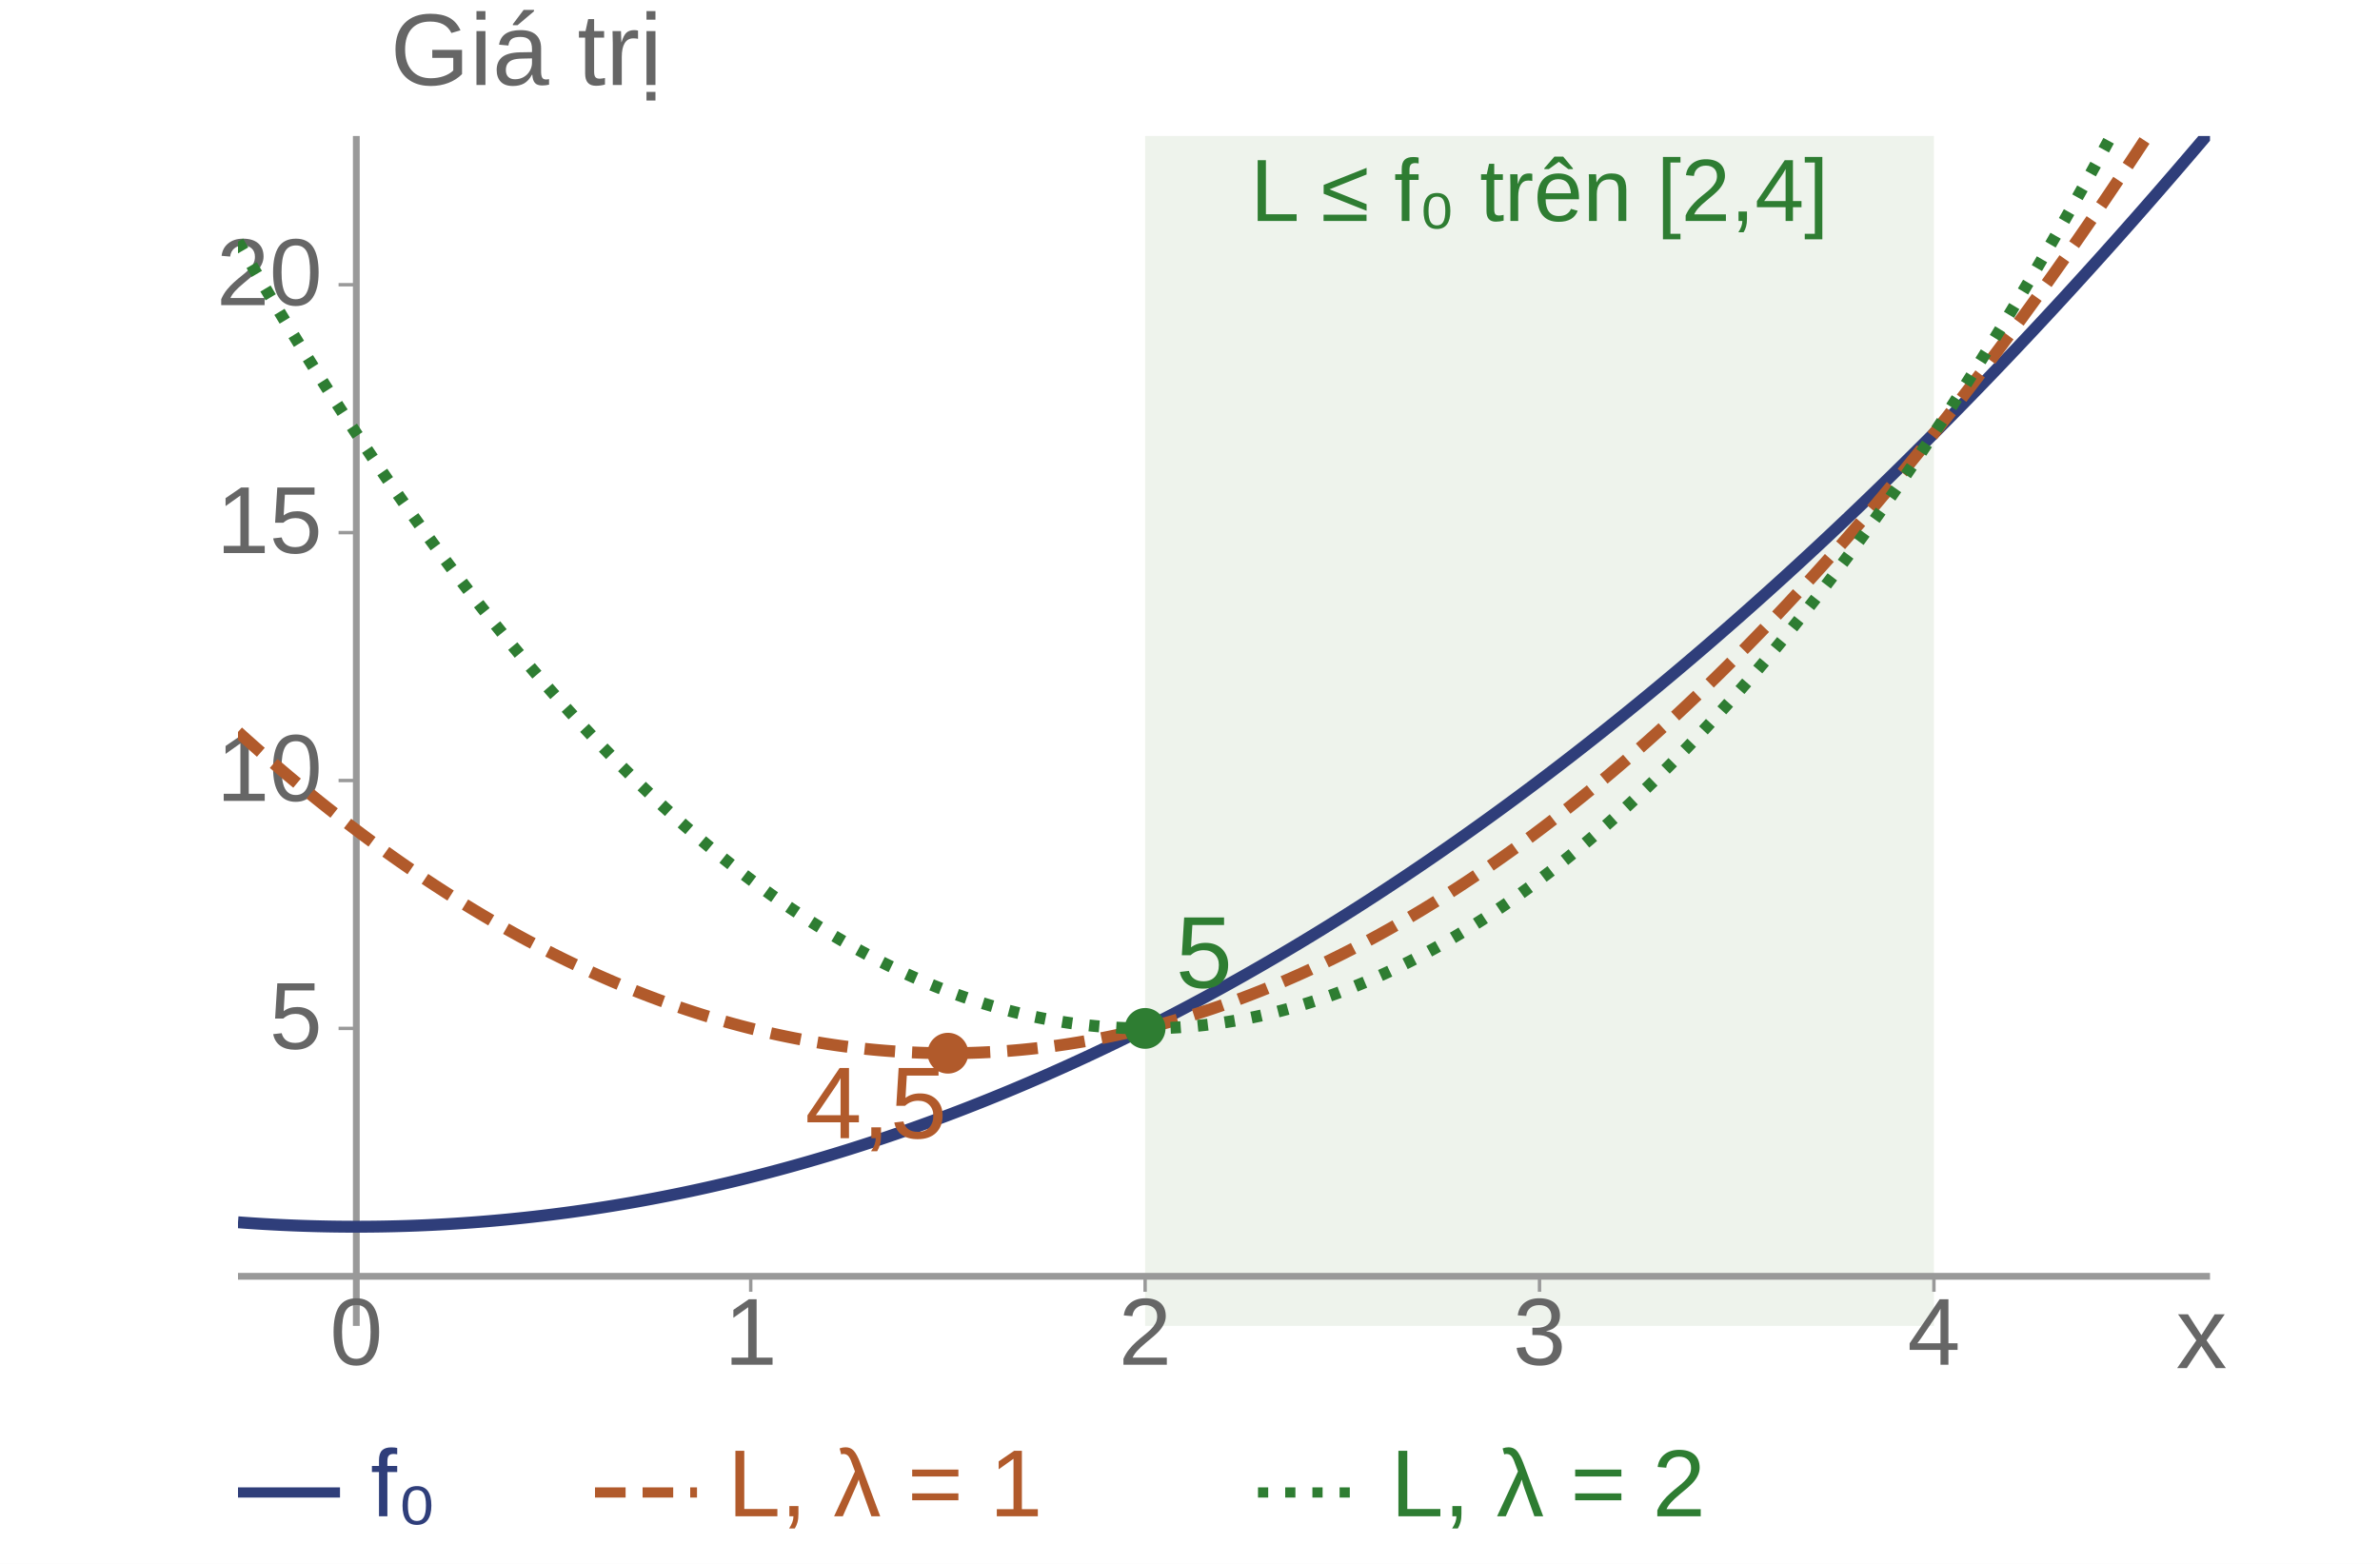
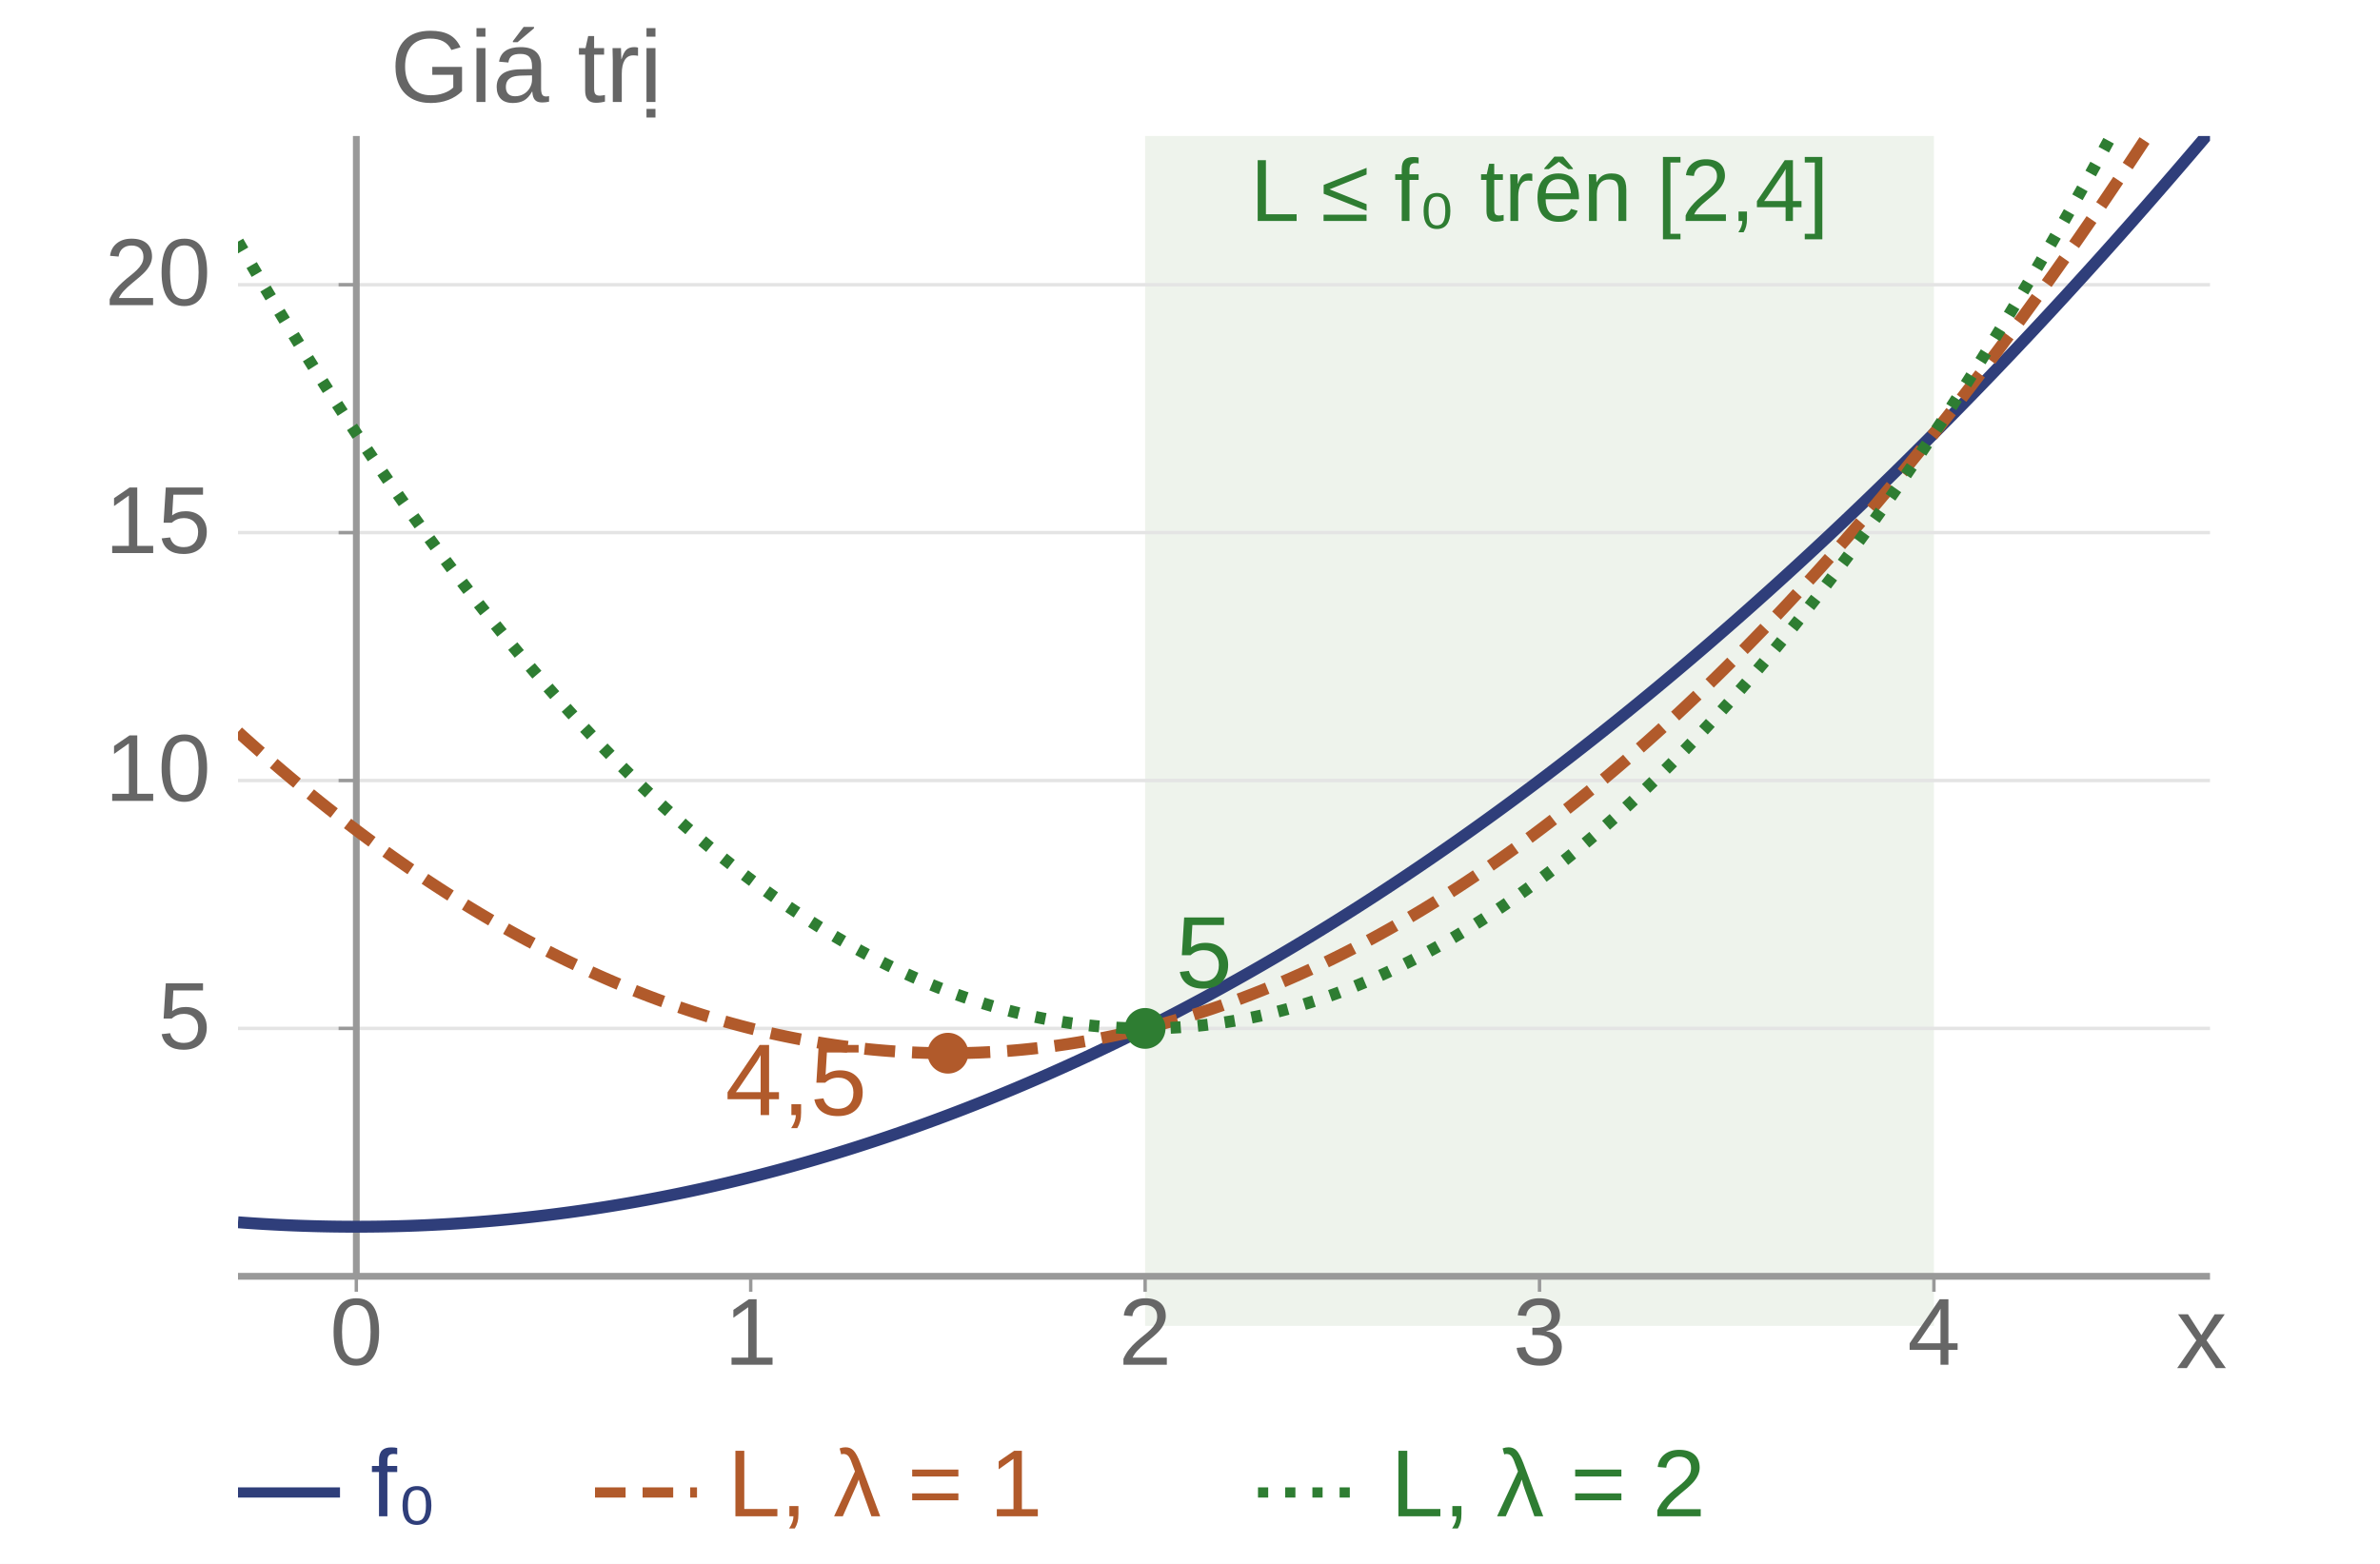
<svg xmlns="http://www.w3.org/2000/svg" viewBox="0 0 700 460" role="img" aria-labelledby="title">
  <defs>
    <clipPath id="plot">
      <rect x="70" y="40" width="580" height="350" />
    </clipPath>
  </defs>
  <rect width="700" height="460" fill="white" />
  <rect x="336.800" y="40" width="232.000" height="350" fill="#EEF3EC" />
+   <path d="M70,302.500 L650,302.500" fill="none" stroke="#E4E4E4" stroke-width="1" />
+   <path d="M70,229.583 L650,229.583" fill="none" stroke="#E4E4E4" stroke-width="1" />
+   <path d="M70,156.667 L650,156.667" fill="none" stroke="#E4E4E4" stroke-width="1" />
+   <path d="M70,83.750 L650,83.750" fill="none" stroke="#E4E4E4" stroke-width="1" />
  <path d="M70.000,375.417 L650.000,375.417" fill="none" stroke="#999" stroke-width="2" stroke-dasharray="" clip-path="url(#plot)" />
-   <path d="M104.800,390.000 L104.800,40.000" fill="none" stroke="#999" stroke-width="2" stroke-dasharray="" clip-path="url(#plot)" />
+   <path d="M104.800,375.417 L104.800,40.000" fill="none" stroke="#999" stroke-width="2" stroke-dasharray="" clip-path="url(#plot)" />
  <text x="655.00" y="402.42" fill="#666" text-anchor="end" font-family="Arial,sans-serif" font-size="30">x</text>
-   <text x="114.80" y="25.00" fill="#666" text-anchor="start" font-family="Arial,sans-serif" font-size="30">Giá trị</text>
+   <text x="114.80" y="30.00" fill="#666" text-anchor="start" font-family="Arial,sans-serif" font-size="30">Giá trị</text>
  <text x="452.80" y="65.00" fill="#2E7D32" text-anchor="middle" font-family="Arial,sans-serif" font-size="26">L ≤ f₀ trên [2,4]</text>
  <path d="M104.800,375.417 L104.800,379.967" fill="none" stroke="#999" stroke-width="1" stroke-dasharray="" clip-path="url(#plot)" />
  <text x="104.80" y="401.42" fill="#666" text-anchor="middle" font-family="Arial,sans-serif" font-size="28">0</text>
  <path d="M220.800,375.417 L220.800,379.967" fill="none" stroke="#999" stroke-width="1" stroke-dasharray="" clip-path="url(#plot)" />
  <text x="220.80" y="401.42" fill="#666" text-anchor="middle" font-family="Arial,sans-serif" font-size="28">1</text>
  <path d="M336.800,375.417 L336.800,379.967" fill="none" stroke="#999" stroke-width="1" stroke-dasharray="" clip-path="url(#plot)" />
  <text x="336.80" y="401.42" fill="#666" text-anchor="middle" font-family="Arial,sans-serif" font-size="28">2</text>
  <path d="M452.800,375.417 L452.800,379.967" fill="none" stroke="#999" stroke-width="1" stroke-dasharray="" clip-path="url(#plot)" />
  <text x="452.80" y="401.42" fill="#666" text-anchor="middle" font-family="Arial,sans-serif" font-size="28">3</text>
  <path d="M568.800,375.417 L568.800,379.967" fill="none" stroke="#999" stroke-width="1" stroke-dasharray="" clip-path="url(#plot)" />
  <text x="568.80" y="401.42" fill="#666" text-anchor="middle" font-family="Arial,sans-serif" font-size="28">4</text>
  <path d="M104.800,302.500 L99.580,302.500" fill="none" stroke="#999" stroke-width="1" stroke-dasharray="" clip-path="url(#plot)" />
-   <text x="94.80" y="308.50" fill="#666" text-anchor="end" font-family="Arial,sans-serif" font-size="28">5</text>
+   <text x="62.00" y="308.50" fill="#666" text-anchor="end" font-family="Arial,sans-serif" font-size="28">5</text>
  <path d="M104.800,229.583 L99.580,229.583" fill="none" stroke="#999" stroke-width="1" stroke-dasharray="" clip-path="url(#plot)" />
-   <text x="94.80" y="235.58" fill="#666" text-anchor="end" font-family="Arial,sans-serif" font-size="28">10</text>
+   <text x="62.00" y="235.58" fill="#666" text-anchor="end" font-family="Arial,sans-serif" font-size="28">10</text>
  <path d="M104.800,156.667 L99.580,156.667" fill="none" stroke="#999" stroke-width="1" stroke-dasharray="" clip-path="url(#plot)" />
-   <text x="94.80" y="162.67" fill="#666" text-anchor="end" font-family="Arial,sans-serif" font-size="28">15</text>
+   <text x="62.00" y="162.67" fill="#666" text-anchor="end" font-family="Arial,sans-serif" font-size="28">15</text>
  <path d="M104.800,83.750 L99.580,83.750" fill="none" stroke="#999" stroke-width="1" stroke-dasharray="" clip-path="url(#plot)" />
-   <text x="94.80" y="89.75" fill="#666" text-anchor="end" font-family="Arial,sans-serif" font-size="28">20</text>
+   <text x="62.00" y="89.75" fill="#666" text-anchor="end" font-family="Arial,sans-serif" font-size="28">20</text>
  <path d="M70.000,359.521 L71.160,359.607 L72.320,359.690 L73.480,359.770 L74.640,359.848 L75.800,359.922 L76.960,359.993 L78.120,360.062 L79.280,360.127 L80.440,360.190 L81.600,360.250 L82.760,360.307 L83.920,360.361 L85.080,360.412 L86.240,360.460 L87.400,360.505 L88.560,360.548 L89.720,360.587 L90.880,360.623 L92.040,360.657 L93.200,360.688 L94.360,360.715 L95.520,360.740 L96.680,360.762 L97.840,360.781 L99.000,360.797 L100.160,360.810 L101.320,360.820 L102.480,360.827 L103.640,360.832 L104.800,360.833 L105.960,360.832 L107.120,360.827 L108.280,360.820 L109.440,360.810 L110.600,360.797 L111.760,360.781 L112.920,360.762 L114.080,360.740 L115.240,360.715 L116.400,360.688 L117.560,360.657 L118.720,360.623 L119.880,360.587 L121.040,360.548 L122.200,360.505 L123.360,360.460 L124.520,360.412 L125.680,360.361 L126.840,360.307 L128.000,360.250 L129.160,360.190 L130.320,360.127 L131.480,360.062 L132.640,359.993 L133.800,359.922 L134.960,359.848 L136.120,359.770 L137.280,359.690 L138.440,359.607 L139.600,359.521 L140.760,359.432 L141.920,359.340 L143.080,359.245 L144.240,359.147 L145.400,359.047 L146.560,358.943 L147.720,358.837 L148.880,358.728 L150.040,358.615 L151.200,358.500 L152.360,358.382 L153.520,358.261 L154.680,358.137 L155.840,358.010 L157.000,357.880 L158.160,357.748 L159.320,357.612 L160.480,357.473 L161.640,357.332 L162.800,357.188 L163.960,357.040 L165.120,356.890 L166.280,356.737 L167.440,356.581 L168.600,356.422 L169.760,356.260 L170.920,356.095 L172.080,355.928 L173.240,355.757 L174.400,355.583 L175.560,355.407 L176.720,355.228 L177.880,355.045 L179.040,354.860 L180.200,354.672 L181.360,354.481 L182.520,354.287 L183.680,354.090 L184.840,353.890 L186.000,353.688 L187.160,353.482 L188.320,353.273 L189.480,353.062 L190.640,352.847 L191.800,352.630 L192.960,352.410 L194.120,352.187 L195.280,351.961 L196.440,351.732 L197.600,351.500 L198.760,351.265 L199.920,351.027 L201.080,350.787 L202.240,350.543 L203.400,350.297 L204.560,350.048 L205.720,349.795 L206.880,349.540 L208.040,349.282 L209.200,349.021 L210.360,348.757 L211.520,348.490 L212.680,348.220 L213.840,347.947 L215.000,347.672 L216.160,347.393 L217.320,347.112 L218.480,346.827 L219.640,346.540 L220.800,346.250 L221.960,345.957 L223.120,345.661 L224.280,345.362 L225.440,345.060 L226.600,344.755 L227.760,344.447 L228.920,344.137 L230.080,343.823 L231.240,343.507 L232.400,343.188 L233.560,342.865 L234.720,342.540 L235.880,342.212 L237.040,341.881 L238.200,341.547 L239.360,341.210 L240.520,340.870 L241.680,340.527 L242.840,340.182 L244.000,339.833 L245.160,339.482 L246.320,339.127 L247.480,338.770 L248.640,338.410 L249.800,338.047 L250.960,337.681 L252.120,337.312 L253.280,336.940 L254.440,336.565 L255.600,336.188 L256.760,335.807 L257.920,335.423 L259.080,335.037 L260.240,334.648 L261.400,334.255 L262.560,333.860 L263.720,333.462 L264.880,333.061 L266.040,332.657 L267.200,332.250 L268.360,331.840 L269.520,331.428 L270.680,331.012 L271.840,330.593 L273.000,330.172 L274.160,329.748 L275.320,329.320 L276.480,328.890 L277.640,328.457 L278.800,328.021 L279.960,327.582 L281.120,327.140 L282.280,326.695 L283.440,326.248 L284.600,325.797 L285.760,325.343 L286.920,324.887 L288.080,324.428 L289.240,323.965 L290.400,323.500 L291.560,323.032 L292.720,322.561 L293.880,322.087 L295.040,321.610 L296.200,321.130 L297.360,320.648 L298.520,320.162 L299.680,319.673 L300.840,319.182 L302.000,318.688 L303.160,318.190 L304.320,317.690 L305.480,317.187 L306.640,316.681 L307.800,316.172 L308.960,315.660 L310.120,315.145 L311.280,314.627 L312.440,314.107 L313.600,313.583 L314.760,313.057 L315.920,312.527 L317.080,311.995 L318.240,311.460 L319.400,310.922 L320.560,310.381 L321.720,309.837 L322.880,309.290 L324.040,308.740 L325.200,308.188 L326.360,307.632 L327.520,307.073 L328.680,306.512 L329.840,305.947 L331.000,305.380 L332.160,304.810 L333.320,304.237 L334.480,303.661 L335.640,303.082 L336.800,302.500 L337.960,301.915 L339.120,301.327 L340.280,300.737 L341.440,300.143 L342.600,299.547 L343.760,298.947 L344.920,298.345 L346.080,297.740 L347.240,297.132 L348.400,296.521 L349.560,295.907 L350.720,295.290 L351.880,294.670 L353.040,294.048 L354.200,293.422 L355.360,292.793 L356.520,292.162 L357.680,291.527 L358.840,290.890 L360.000,290.250 L361.160,289.607 L362.320,288.961 L363.480,288.312 L364.640,287.660 L365.800,287.005 L366.960,286.347 L368.120,285.687 L369.280,285.023 L370.440,284.357 L371.600,283.688 L372.760,283.015 L373.920,282.340 L375.080,281.662 L376.240,280.981 L377.400,280.297 L378.560,279.610 L379.720,278.920 L380.880,278.227 L382.040,277.532 L383.200,276.833 L384.360,276.132 L385.520,275.427 L386.680,274.720 L387.840,274.010 L389.000,273.297 L390.160,272.581 L391.320,271.862 L392.480,271.140 L393.640,270.415 L394.800,269.688 L395.960,268.957 L397.120,268.223 L398.280,267.487 L399.440,266.748 L400.600,266.005 L401.760,265.260 L402.920,264.512 L404.080,263.761 L405.240,263.007 L406.400,262.250 L407.560,261.490 L408.720,260.727 L409.880,259.962 L411.040,259.193 L412.200,258.422 L413.360,257.647 L414.520,256.870 L415.680,256.090 L416.840,255.307 L418.000,254.521 L419.160,253.732 L420.320,252.940 L421.480,252.145 L422.640,251.347 L423.800,250.547 L424.960,249.743 L426.120,248.937 L427.280,248.127 L428.440,247.315 L429.600,246.500 L430.760,245.682 L431.920,244.861 L433.080,244.037 L434.240,243.210 L435.400,242.380 L436.560,241.547 L437.720,240.712 L438.880,239.873 L440.040,239.032 L441.200,238.187 L442.360,237.340 L443.520,236.490 L444.680,235.637 L445.840,234.781 L447.000,233.922 L448.160,233.060 L449.320,232.195 L450.480,231.328 L451.640,230.457 L452.800,229.583 L453.960,228.707 L455.120,227.828 L456.280,226.945 L457.440,226.060 L458.600,225.172 L459.760,224.281 L460.920,223.387 L462.080,222.490 L463.240,221.590 L464.400,220.687 L465.560,219.782 L466.720,218.873 L467.880,217.962 L469.040,217.047 L470.200,216.130 L471.360,215.210 L472.520,214.287 L473.680,213.361 L474.840,212.432 L476.000,211.500 L477.160,210.565 L478.320,209.627 L479.480,208.687 L480.640,207.743 L481.800,206.797 L482.960,205.847 L484.120,204.895 L485.280,203.940 L486.440,202.982 L487.600,202.021 L488.760,201.057 L489.920,200.090 L491.080,199.120 L492.240,198.147 L493.400,197.172 L494.560,196.193 L495.720,195.212 L496.880,194.227 L498.040,193.240 L499.200,192.250 L500.360,191.257 L501.520,190.261 L502.680,189.262 L503.840,188.260 L505.000,187.255 L506.160,186.247 L507.320,185.237 L508.480,184.223 L509.640,183.207 L510.800,182.188 L511.960,181.165 L513.120,180.140 L514.280,179.112 L515.440,178.081 L516.600,177.047 L517.760,176.010 L518.920,174.970 L520.080,173.928 L521.240,172.882 L522.400,171.833 L523.560,170.782 L524.720,169.728 L525.880,168.670 L527.040,167.610 L528.200,166.547 L529.360,165.481 L530.520,164.412 L531.680,163.340 L532.840,162.265 L534.000,161.187 L535.160,160.107 L536.320,159.023 L537.480,157.937 L538.640,156.847 L539.800,155.755 L540.960,154.660 L542.120,153.562 L543.280,152.461 L544.440,151.357 L545.600,150.250 L546.760,149.140 L547.920,148.028 L549.080,146.912 L550.240,145.793 L551.400,144.672 L552.560,143.547 L553.720,142.420 L554.880,141.290 L556.040,140.157 L557.200,139.021 L558.360,137.882 L559.520,136.740 L560.680,135.595 L561.840,134.447 L563.000,133.297 L564.160,132.143 L565.320,130.987 L566.480,129.827 L567.640,128.665 L568.800,127.500 L569.960,126.332 L571.120,125.161 L572.280,123.987 L573.440,122.810 L574.600,121.630 L575.760,120.447 L576.920,119.262 L578.080,118.073 L579.240,116.882 L580.400,115.687 L581.560,114.490 L582.720,113.290 L583.880,112.087 L585.040,110.881 L586.200,109.672 L587.360,108.460 L588.520,107.245 L589.680,106.027 L590.840,104.807 L592.000,103.583 L593.160,102.357 L594.320,101.128 L595.480,99.895 L596.640,98.660 L597.800,97.422 L598.960,96.181 L600.120,94.937 L601.280,93.690 L602.440,92.440 L603.600,91.188 L604.760,89.932 L605.920,88.673 L607.080,87.412 L608.240,86.148 L609.400,84.880 L610.560,83.610 L611.720,82.337 L612.880,81.061 L614.040,79.782 L615.200,78.500 L616.360,77.215 L617.520,75.928 L618.680,74.637 L619.840,73.343 L621.000,72.047 L622.160,70.748 L623.320,69.445 L624.480,68.140 L625.640,66.832 L626.800,65.521 L627.960,64.207 L629.120,62.890 L630.280,61.570 L631.440,60.248 L632.600,58.922 L633.760,57.593 L634.920,56.262 L636.080,54.928 L637.240,53.590 L638.400,52.250 L639.560,50.907 L640.720,49.561 L641.880,48.212 L643.040,46.860 L644.200,45.505 L645.360,44.147 L646.520,42.787 L647.680,41.423 L648.840,40.057 L650.000,38.687" fill="none" stroke="#2F3E7A" stroke-width="3.5" stroke-dasharray="" clip-path="url(#plot)" />
  <path d="M70.000,215.292 L71.160,216.339 L72.320,217.380 L73.480,218.415 L74.640,219.445 L75.800,220.469 L76.960,221.487 L78.120,222.499 L79.280,223.505 L80.440,224.505 L81.600,225.500 L82.760,226.489 L83.920,227.472 L85.080,228.449 L86.240,229.420 L87.400,230.385 L88.560,231.345 L89.720,232.299 L90.880,233.247 L92.040,234.189 L93.200,235.125 L94.360,236.055 L95.520,236.980 L96.680,237.899 L97.840,238.812 L99.000,239.719 L100.160,240.620 L101.320,241.515 L102.480,242.405 L103.640,243.289 L104.800,244.167 L105.960,245.039 L107.120,245.905 L108.280,246.765 L109.440,247.620 L110.600,248.469 L111.760,249.312 L112.920,250.149 L114.080,250.980 L115.240,251.805 L116.400,252.625 L117.560,253.439 L118.720,254.247 L119.880,255.049 L121.040,255.845 L122.200,256.635 L123.360,257.420 L124.520,258.199 L125.680,258.972 L126.840,259.739 L128.000,260.500 L129.160,261.255 L130.320,262.005 L131.480,262.749 L132.640,263.487 L133.800,264.219 L134.960,264.945 L136.120,265.665 L137.280,266.380 L138.440,267.089 L139.600,267.792 L140.760,268.489 L141.920,269.180 L143.080,269.865 L144.240,270.545 L145.400,271.219 L146.560,271.887 L147.720,272.549 L148.880,273.205 L150.040,273.855 L151.200,274.500 L152.360,275.139 L153.520,275.772 L154.680,276.399 L155.840,277.020 L157.000,277.635 L158.160,278.245 L159.320,278.849 L160.480,279.447 L161.640,280.039 L162.800,280.625 L163.960,281.205 L165.120,281.780 L166.280,282.349 L167.440,282.912 L168.600,283.469 L169.760,284.020 L170.920,284.565 L172.080,285.105 L173.240,285.639 L174.400,286.167 L175.560,286.689 L176.720,287.205 L177.880,287.715 L179.040,288.220 L180.200,288.719 L181.360,289.212 L182.520,289.699 L183.680,290.180 L184.840,290.655 L186.000,291.125 L187.160,291.589 L188.320,292.047 L189.480,292.499 L190.640,292.945 L191.800,293.385 L192.960,293.820 L194.120,294.249 L195.280,294.672 L196.440,295.089 L197.600,295.500 L198.760,295.905 L199.920,296.305 L201.080,296.699 L202.240,297.087 L203.400,297.469 L204.560,297.845 L205.720,298.215 L206.880,298.580 L208.040,298.939 L209.200,299.292 L210.360,299.639 L211.520,299.980 L212.680,300.315 L213.840,300.645 L215.000,300.969 L216.160,301.287 L217.320,301.599 L218.480,301.905 L219.640,302.205 L220.800,302.500 L221.960,302.789 L223.120,303.072 L224.280,303.349 L225.440,303.620 L226.600,303.885 L227.760,304.145 L228.920,304.399 L230.080,304.647 L231.240,304.889 L232.400,305.125 L233.560,305.355 L234.720,305.580 L235.880,305.799 L237.040,306.012 L238.200,306.219 L239.360,306.420 L240.520,306.615 L241.680,306.805 L242.840,306.989 L244.000,307.167 L245.160,307.339 L246.320,307.505 L247.480,307.665 L248.640,307.820 L249.800,307.969 L250.960,308.112 L252.120,308.249 L253.280,308.380 L254.440,308.505 L255.600,308.625 L256.760,308.739 L257.920,308.847 L259.080,308.949 L260.240,309.045 L261.400,309.135 L262.560,309.220 L263.720,309.299 L264.880,309.372 L266.040,309.439 L267.200,309.500 L268.360,309.555 L269.520,309.605 L270.680,309.649 L271.840,309.687 L273.000,309.719 L274.160,309.745 L275.320,309.765 L276.480,309.780 L277.640,309.789 L278.800,309.792 L279.960,309.789 L281.120,309.780 L282.280,309.765 L283.440,309.745 L284.600,309.719 L285.760,309.687 L286.920,309.649 L288.080,309.605 L289.240,309.555 L290.400,309.500 L291.560,309.439 L292.720,309.372 L293.880,309.299 L295.040,309.220 L296.200,309.135 L297.360,309.045 L298.520,308.949 L299.680,308.847 L300.840,308.739 L302.000,308.625 L303.160,308.505 L304.320,308.380 L305.480,308.249 L306.640,308.112 L307.800,307.969 L308.960,307.820 L310.120,307.665 L311.280,307.505 L312.440,307.339 L313.600,307.167 L314.760,306.989 L315.920,306.805 L317.080,306.615 L318.240,306.420 L319.400,306.219 L320.560,306.012 L321.720,305.799 L322.880,305.580 L324.040,305.355 L325.200,305.125 L326.360,304.889 L327.520,304.647 L328.680,304.399 L329.840,304.145 L331.000,303.885 L332.160,303.620 L333.320,303.349 L334.480,303.072 L335.640,302.789 L336.800,302.500 L337.960,302.205 L339.120,301.905 L340.280,301.599 L341.440,301.287 L342.600,300.969 L343.760,300.645 L344.920,300.315 L346.080,299.980 L347.240,299.639 L348.400,299.292 L349.560,298.939 L350.720,298.580 L351.880,298.215 L353.040,297.845 L354.200,297.469 L355.360,297.087 L356.520,296.699 L357.680,296.305 L358.840,295.905 L360.000,295.500 L361.160,295.089 L362.320,294.672 L363.480,294.249 L364.640,293.820 L365.800,293.385 L366.960,292.945 L368.120,292.499 L369.280,292.047 L370.440,291.589 L371.600,291.125 L372.760,290.655 L373.920,290.180 L375.080,289.699 L376.240,289.212 L377.400,288.719 L378.560,288.220 L379.720,287.715 L380.880,287.205 L382.040,286.689 L383.200,286.167 L384.360,285.639 L385.520,285.105 L386.680,284.565 L387.840,284.020 L389.000,283.469 L390.160,282.912 L391.320,282.349 L392.480,281.780 L393.640,281.205 L394.800,280.625 L395.960,280.039 L397.120,279.447 L398.280,278.849 L399.440,278.245 L400.600,277.635 L401.760,277.020 L402.920,276.399 L404.080,275.772 L405.240,275.139 L406.400,274.500 L407.560,273.855 L408.720,273.205 L409.880,272.549 L411.040,271.887 L412.200,271.219 L413.360,270.545 L414.520,269.865 L415.680,269.180 L416.840,268.489 L418.000,267.792 L419.160,267.089 L420.320,266.380 L421.480,265.665 L422.640,264.945 L423.800,264.219 L424.960,263.487 L426.120,262.749 L427.280,262.005 L428.440,261.255 L429.600,260.500 L430.760,259.739 L431.920,258.972 L433.080,258.199 L434.240,257.420 L435.400,256.635 L436.560,255.845 L437.720,255.049 L438.880,254.247 L440.040,253.439 L441.200,252.625 L442.360,251.805 L443.520,250.980 L444.680,250.149 L445.840,249.312 L447.000,248.469 L448.160,247.620 L449.320,246.765 L450.480,245.905 L451.640,245.039 L452.800,244.167 L453.960,243.289 L455.120,242.405 L456.280,241.515 L457.440,240.620 L458.600,239.719 L459.760,238.812 L460.920,237.899 L462.080,236.980 L463.240,236.055 L464.400,235.125 L465.560,234.189 L466.720,233.247 L467.880,232.299 L469.040,231.345 L470.200,230.385 L471.360,229.420 L472.520,228.449 L473.680,227.472 L474.840,226.489 L476.000,225.500 L477.160,224.505 L478.320,223.505 L479.480,222.499 L480.640,221.487 L481.800,220.469 L482.960,219.445 L484.120,218.415 L485.280,217.380 L486.440,216.339 L487.600,215.292 L488.760,214.239 L489.920,213.180 L491.080,212.115 L492.240,211.045 L493.400,209.969 L494.560,208.887 L495.720,207.799 L496.880,206.705 L498.040,205.605 L499.200,204.500 L500.360,203.389 L501.520,202.272 L502.680,201.149 L503.840,200.020 L505.000,198.885 L506.160,197.745 L507.320,196.599 L508.480,195.447 L509.640,194.289 L510.800,193.125 L511.960,191.955 L513.120,190.780 L514.280,189.599 L515.440,188.412 L516.600,187.219 L517.760,186.020 L518.920,184.815 L520.080,183.605 L521.240,182.389 L522.400,181.167 L523.560,179.939 L524.720,178.705 L525.880,177.465 L527.040,176.220 L528.200,174.969 L529.360,173.712 L530.520,172.449 L531.680,171.180 L532.840,169.905 L534.000,168.625 L535.160,167.339 L536.320,166.047 L537.480,164.749 L538.640,163.445 L539.800,162.135 L540.960,160.820 L542.120,159.499 L543.280,158.172 L544.440,156.839 L545.600,155.500 L546.760,154.155 L547.920,152.805 L549.080,151.449 L550.240,150.087 L551.400,148.719 L552.560,147.345 L553.720,145.965 L554.880,144.580 L556.040,143.189 L557.200,141.792 L558.360,140.389 L559.520,138.980 L560.680,137.565 L561.840,136.145 L563.000,134.719 L564.160,133.287 L565.320,131.849 L566.480,130.405 L567.640,128.955 L568.800,127.500 L569.960,126.039 L571.120,124.572 L572.280,123.099 L573.440,121.620 L574.600,120.135 L575.760,118.645 L576.920,117.149 L578.080,115.647 L579.240,114.139 L580.400,112.625 L581.560,111.105 L582.720,109.580 L583.880,108.049 L585.040,106.512 L586.200,104.969 L587.360,103.420 L588.520,101.865 L589.680,100.305 L590.840,98.739 L592.000,97.167 L593.160,95.589 L594.320,94.005 L595.480,92.415 L596.640,90.820 L597.800,89.219 L598.960,87.612 L600.120,85.999 L601.280,84.380 L602.440,82.755 L603.600,81.125 L604.760,79.489 L605.920,77.847 L607.080,76.199 L608.240,74.545 L609.400,72.885 L610.560,71.220 L611.720,69.549 L612.880,67.872 L614.040,66.189 L615.200,64.500 L616.360,62.805 L617.520,61.105 L618.680,59.399 L619.840,57.687 L621.000,55.969 L622.160,54.245 L623.320,52.515 L624.480,50.780 L625.640,49.039 L626.800,47.292 L627.960,45.539 L629.120,43.780 L630.280,42.015 L631.440,40.245 L632.600,38.469 L633.760,36.687 L634.920,34.899 L636.080,33.105 L637.240,31.305 L638.400,29.500 L639.560,27.689 L640.720,25.872 L641.880,24.049 L643.040,22.220 L644.200,20.385 L645.360,18.545 L646.520,16.699 L647.680,14.847 L648.840,12.989 L650.000,11.125" fill="none" stroke="#B15A2B" stroke-width="3.5" stroke-dasharray="9 5" clip-path="url(#plot)" />
-   <path d="M70.000,71.063 L71.160,73.071 L72.320,75.070 L73.480,77.061 L74.640,79.043 L75.800,81.016 L76.960,82.980 L78.120,84.936 L79.280,86.883 L80.440,88.821 L81.600,90.750 L82.760,92.671 L83.920,94.582 L85.080,96.486 L86.240,98.380 L87.400,100.266 L88.560,102.142 L89.720,104.011 L90.880,105.870 L92.040,107.721 L93.200,109.562 L94.360,111.396 L95.520,113.220 L96.680,115.036 L97.840,116.843 L99.000,118.641 L100.160,120.430 L101.320,122.211 L102.480,123.983 L103.640,125.746 L104.800,127.500 L105.960,129.246 L107.120,130.983 L108.280,132.711 L109.440,134.430 L110.600,136.141 L111.760,137.843 L112.920,139.536 L114.080,141.220 L115.240,142.896 L116.400,144.563 L117.560,146.221 L118.720,147.870 L119.880,149.511 L121.040,151.143 L122.200,152.766 L123.360,154.380 L124.520,155.986 L125.680,157.582 L126.840,159.171 L128.000,160.750 L129.160,162.321 L130.320,163.882 L131.480,165.436 L132.640,166.980 L133.800,168.516 L134.960,170.042 L136.120,171.561 L137.280,173.070 L138.440,174.571 L139.600,176.062 L140.760,177.546 L141.920,179.020 L143.080,180.486 L144.240,181.942 L145.400,183.391 L146.560,184.830 L147.720,186.261 L148.880,187.683 L150.040,189.096 L151.200,190.500 L152.360,191.896 L153.520,193.282 L154.680,194.661 L155.840,196.030 L157.000,197.391 L158.160,198.743 L159.320,200.086 L160.480,201.420 L161.640,202.746 L162.800,204.062 L163.960,205.371 L165.120,206.670 L166.280,207.961 L167.440,209.243 L168.600,210.516 L169.760,211.780 L170.920,213.036 L172.080,214.282 L173.240,215.521 L174.400,216.750 L175.560,217.971 L176.720,219.183 L177.880,220.386 L179.040,221.580 L180.200,222.766 L181.360,223.942 L182.520,225.111 L183.680,226.270 L184.840,227.421 L186.000,228.562 L187.160,229.696 L188.320,230.820 L189.480,231.936 L190.640,233.042 L191.800,234.141 L192.960,235.230 L194.120,236.311 L195.280,237.382 L196.440,238.446 L197.600,239.500 L198.760,240.546 L199.920,241.583 L201.080,242.611 L202.240,243.630 L203.400,244.641 L204.560,245.642 L205.720,246.636 L206.880,247.620 L208.040,248.596 L209.200,249.562 L210.360,250.521 L211.520,251.470 L212.680,252.411 L213.840,253.343 L215.000,254.266 L216.160,255.180 L217.320,256.086 L218.480,256.982 L219.640,257.871 L220.800,258.750 L221.960,259.621 L223.120,260.483 L224.280,261.336 L225.440,262.180 L226.600,263.016 L227.760,263.842 L228.920,264.661 L230.080,265.470 L231.240,266.271 L232.400,267.062 L233.560,267.846 L234.720,268.620 L235.880,269.386 L237.040,270.143 L238.200,270.891 L239.360,271.630 L240.520,272.361 L241.680,273.082 L242.840,273.796 L244.000,274.500 L245.160,275.196 L246.320,275.882 L247.480,276.561 L248.640,277.230 L249.800,277.891 L250.960,278.543 L252.120,279.186 L253.280,279.820 L254.440,280.446 L255.600,281.062 L256.760,281.671 L257.920,282.270 L259.080,282.861 L260.240,283.442 L261.400,284.016 L262.560,284.580 L263.720,285.136 L264.880,285.683 L266.040,286.221 L267.200,286.750 L268.360,287.271 L269.520,287.783 L270.680,288.286 L271.840,288.780 L273.000,289.266 L274.160,289.743 L275.320,290.211 L276.480,290.670 L277.640,291.121 L278.800,291.562 L279.960,291.996 L281.120,292.420 L282.280,292.836 L283.440,293.243 L284.600,293.641 L285.760,294.030 L286.920,294.411 L288.080,294.783 L289.240,295.146 L290.400,295.500 L291.560,295.846 L292.720,296.183 L293.880,296.511 L295.040,296.830 L296.200,297.141 L297.360,297.442 L298.520,297.736 L299.680,298.020 L300.840,298.296 L302.000,298.562 L303.160,298.821 L304.320,299.070 L305.480,299.311 L306.640,299.543 L307.800,299.766 L308.960,299.980 L310.120,300.186 L311.280,300.382 L312.440,300.571 L313.600,300.750 L314.760,300.921 L315.920,301.082 L317.080,301.236 L318.240,301.380 L319.400,301.516 L320.560,301.642 L321.720,301.761 L322.880,301.870 L324.040,301.971 L325.200,302.062 L326.360,302.146 L327.520,302.220 L328.680,302.286 L329.840,302.342 L331.000,302.391 L332.160,302.430 L333.320,302.461 L334.480,302.483 L335.640,302.496 L336.800,302.500 L337.960,302.496 L339.120,302.483 L340.280,302.461 L341.440,302.430 L342.600,302.391 L343.760,302.342 L344.920,302.286 L346.080,302.220 L347.240,302.146 L348.400,302.062 L349.560,301.971 L350.720,301.870 L351.880,301.761 L353.040,301.642 L354.200,301.516 L355.360,301.380 L356.520,301.236 L357.680,301.082 L358.840,300.921 L360.000,300.750 L361.160,300.571 L362.320,300.382 L363.480,300.186 L364.640,299.980 L365.800,299.766 L366.960,299.543 L368.120,299.311 L369.280,299.070 L370.440,298.821 L371.600,298.562 L372.760,298.296 L373.920,298.020 L375.080,297.736 L376.240,297.442 L377.400,297.141 L378.560,296.830 L379.720,296.511 L380.880,296.183 L382.040,295.846 L383.200,295.500 L384.360,295.146 L385.520,294.782 L386.680,294.411 L387.840,294.030 L389.000,293.641 L390.160,293.243 L391.320,292.836 L392.480,292.420 L393.640,291.996 L394.800,291.562 L395.960,291.121 L397.120,290.670 L398.280,290.211 L399.440,289.743 L400.600,289.266 L401.760,288.780 L402.920,288.286 L404.080,287.783 L405.240,287.271 L406.400,286.750 L407.560,286.221 L408.720,285.683 L409.880,285.136 L411.040,284.580 L412.200,284.016 L413.360,283.442 L414.520,282.861 L415.680,282.270 L416.840,281.671 L418.000,281.062 L419.160,280.446 L420.320,279.820 L421.480,279.186 L422.640,278.542 L423.800,277.891 L424.960,277.230 L426.120,276.561 L427.280,275.882 L428.440,275.196 L429.600,274.500 L430.760,273.796 L431.920,273.082 L433.080,272.361 L434.240,271.630 L435.400,270.891 L436.560,270.142 L437.720,269.386 L438.880,268.620 L440.040,267.846 L441.200,267.062 L442.360,266.271 L443.520,265.470 L444.680,264.661 L445.840,263.842 L447.000,263.016 L448.160,262.180 L449.320,261.336 L450.480,260.483 L451.640,259.621 L452.800,258.750 L453.960,257.871 L455.120,256.982 L456.280,256.086 L457.440,255.180 L458.600,254.266 L459.760,253.343 L460.920,252.411 L462.080,251.470 L463.240,250.521 L464.400,249.562 L465.560,248.596 L466.720,247.620 L467.880,246.636 L469.040,245.642 L470.200,244.641 L471.360,243.630 L472.520,242.611 L473.680,241.582 L474.840,240.546 L476.000,239.500 L477.160,238.446 L478.320,237.382 L479.480,236.311 L480.640,235.230 L481.800,234.141 L482.960,233.042 L484.120,231.936 L485.280,230.820 L486.440,229.696 L487.600,228.562 L488.760,227.421 L489.920,226.270 L491.080,225.111 L492.240,223.942 L493.400,222.766 L494.560,221.580 L495.720,220.386 L496.880,219.182 L498.040,217.971 L499.200,216.750 L500.360,215.521 L501.520,214.282 L502.680,213.036 L503.840,211.780 L505.000,210.516 L506.160,209.243 L507.320,207.961 L508.480,206.670 L509.640,205.371 L510.800,204.062 L511.960,202.746 L513.120,201.420 L514.280,200.086 L515.440,198.743 L516.600,197.391 L517.760,196.030 L518.920,194.661 L520.080,193.282 L521.240,191.896 L522.400,190.500 L523.560,189.096 L524.720,187.682 L525.880,186.261 L527.040,184.830 L528.200,183.391 L529.360,181.942 L530.520,180.486 L531.680,179.020 L532.840,177.546 L534.000,176.062 L535.160,174.571 L536.320,173.070 L537.480,171.561 L538.640,170.042 L539.800,168.516 L540.960,166.980 L542.120,165.436 L543.280,163.882 L544.440,162.321 L545.600,160.750 L546.760,159.171 L547.920,157.582 L549.080,155.986 L550.240,154.380 L551.400,152.766 L552.560,151.142 L553.720,149.511 L554.880,147.870 L556.040,146.221 L557.200,144.562 L558.360,142.896 L559.520,141.220 L560.680,139.536 L561.840,137.842 L563.000,136.141 L564.160,134.430 L565.320,132.711 L566.480,130.982 L567.640,129.246 L568.800,127.500 L569.960,125.746 L571.120,123.982 L572.280,122.211 L573.440,120.430 L574.600,118.641 L575.760,116.842 L576.920,115.036 L578.080,113.220 L579.240,111.396 L580.400,109.562 L581.560,107.721 L582.720,105.870 L583.880,104.011 L585.040,102.142 L586.200,100.266 L587.360,98.380 L588.520,96.486 L589.680,94.582 L590.840,92.671 L592.000,90.750 L593.160,88.821 L594.320,86.883 L595.480,84.936 L596.640,82.980 L597.800,81.016 L598.960,79.043 L600.120,77.061 L601.280,75.070 L602.440,73.071 L603.600,71.063 L604.760,69.046 L605.920,67.020 L607.080,64.986 L608.240,62.943 L609.400,60.891 L610.560,58.830 L611.720,56.761 L612.880,54.683 L614.040,52.596 L615.200,50.500 L616.360,48.396 L617.520,46.283 L618.680,44.161 L619.840,42.030 L621.000,39.891 L622.160,37.743 L623.320,35.586 L624.480,33.420 L625.640,31.246 L626.800,29.062 L627.960,26.871 L629.120,24.670 L630.280,22.461 L631.440,20.242 L632.600,18.016 L633.760,15.780 L634.920,13.536 L636.080,11.283 L637.240,9.021 L638.400,6.750 L639.560,4.471 L640.720,2.182 L641.880,-0.114 L643.040,-2.420 L644.200,-4.734 L645.360,-7.058 L646.520,-9.389 L647.680,-11.730 L648.840,-14.079 L650.000,-16.438" fill="none" stroke="#2E7D32" stroke-width="3.5" stroke-dasharray="3 5" clip-path="url(#plot)" />
+   <path d="M70.000,71.063 L71.160,73.071 L72.320,75.070 L73.480,77.061 L74.640,79.043 L75.800,81.016 L76.960,82.980 L78.120,84.936 L79.280,86.883 L80.440,88.821 L81.600,90.750 L82.760,92.671 L83.920,94.582 L85.080,96.486 L86.240,98.380 L87.400,100.266 L88.560,102.142 L89.720,104.011 L90.880,105.870 L92.040,107.721 L93.200,109.562 L94.360,111.396 L95.520,113.220 L96.680,115.036 L97.840,116.843 L99.000,118.641 L100.160,120.430 L101.320,122.211 L102.480,123.983 L103.640,125.746 L104.800,127.500 L105.960,129.246 L107.120,130.983 L108.280,132.711 L109.440,134.430 L110.600,136.141 L111.760,137.843 L112.920,139.536 L114.080,141.220 L115.240,142.896 L116.400,144.563 L117.560,146.221 L118.720,147.870 L119.880,149.511 L121.040,151.143 L122.200,152.766 L123.360,154.380 L124.520,155.986 L125.680,157.582 L126.840,159.171 L128.000,160.750 L129.160,162.321 L130.320,163.882 L131.480,165.436 L132.640,166.980 L133.800,168.516 L134.960,170.042 L136.120,171.561 L137.280,173.070 L138.440,174.571 L139.600,176.062 L140.760,177.546 L141.920,179.020 L143.080,180.486 L144.240,181.942 L145.400,183.391 L146.560,184.830 L147.720,186.261 L148.880,187.683 L150.040,189.096 L151.200,190.500 L152.360,191.896 L153.520,193.282 L154.680,194.661 L155.840,196.030 L157.000,197.391 L158.160,198.743 L159.320,200.086 L160.480,201.420 L161.640,202.746 L162.800,204.062 L163.960,205.371 L165.120,206.670 L166.280,207.961 L167.440,209.243 L168.600,210.516 L169.760,211.780 L170.920,213.036 L172.080,214.282 L173.240,215.521 L174.400,216.750 L175.560,217.971 L176.720,219.183 L177.880,220.386 L179.040,221.580 L180.200,222.766 L181.360,223.942 L182.520,225.111 L183.680,226.270 L184.840,227.421 L186.000,228.562 L187.160,229.696 L188.320,230.820 L189.480,231.936 L190.640,233.042 L191.800,234.141 L192.960,235.230 L194.120,236.311 L195.280,237.382 L196.440,238.446 L197.600,239.500 L198.760,240.546 L199.920,241.583 L201.080,242.611 L202.240,243.630 L203.400,244.641 L204.560,245.642 L205.720,246.636 L206.880,247.620 L208.040,248.596 L209.200,249.562 L210.360,250.521 L211.520,251.470 L212.680,252.411 L213.840,253.343 L215.000,254.266 L216.160,255.180 L217.320,256.086 L218.480,256.982 L219.640,257.871 L220.800,258.750 L221.960,259.621 L223.120,260.483 L224.280,261.336 L225.440,262.180 L226.600,263.016 L227.760,263.842 L228.920,264.661 L230.080,265.470 L231.240,266.271 L232.400,267.062 L233.560,267.846 L234.720,268.620 L235.880,269.386 L237.040,270.143 L238.200,270.891 L239.360,271.630 L240.520,272.361 L241.680,273.082 L242.840,273.796 L244.000,274.500 L245.160,275.196 L246.320,275.882 L247.480,276.561 L248.640,277.230 L249.800,277.891 L250.960,278.543 L252.120,279.186 L253.280,279.820 L254.440,280.446 L255.600,281.062 L256.760,281.671 L257.920,282.270 L259.080,282.861 L260.240,283.442 L261.400,284.016 L262.560,284.580 L263.720,285.136 L264.880,285.683 L266.040,286.221 L267.200,286.750 L268.360,287.271 L269.520,287.783 L270.680,288.286 L271.840,288.780 L273.000,289.266 L274.160,289.743 L275.320,290.211 L276.480,290.670 L277.640,291.121 L278.800,291.562 L279.960,291.996 L281.120,292.420 L282.280,292.836 L283.440,293.243 L284.600,293.641 L285.760,294.030 L286.920,294.411 L288.080,294.783 L289.240,295.146 L290.400,295.500 L291.560,295.846 L292.720,296.183 L293.880,296.511 L295.040,296.830 L296.200,297.141 L297.360,297.442 L298.520,297.736 L299.680,298.020 L300.840,298.296 L302.000,298.562 L303.160,298.821 L304.320,299.070 L305.480,299.311 L306.640,299.543 L307.800,299.766 L308.960,299.980 L310.120,300.186 L311.280,300.382 L312.440,300.571 L313.600,300.750 L314.760,300.921 L315.920,301.082 L317.080,301.236 L318.240,301.380 L319.400,301.516 L320.560,301.642 L321.720,301.761 L322.880,301.870 L324.040,301.971 L325.200,302.062 L326.360,302.146 L327.520,302.220 L328.680,302.286 L329.840,302.342 L331.000,302.391 L332.160,302.430 L333.320,302.461 L334.480,302.483 L335.640,302.496 L336.800,302.500 L337.960,302.496 L339.120,302.483 L340.280,302.461 L341.440,302.430 L342.600,302.391 L343.760,302.342 L344.920,302.286 L346.080,302.220 L347.240,302.146 L348.400,302.062 L349.560,301.971 L350.720,301.870 L351.880,301.761 L353.040,301.642 L354.200,301.516 L355.360,301.380 L356.520,301.236 L357.680,301.082 L358.840,300.921 L360.000,300.750 L361.160,300.571 L362.320,300.382 L363.480,300.186 L364.640,299.980 L365.800,299.766 L366.960,299.543 L368.120,299.311 L369.280,299.070 L370.440,298.821 L371.600,298.562 L372.760,298.296 L373.920,298.020 L375.080,297.736 L376.240,297.442 L377.400,297.141 L378.560,296.830 L379.720,296.511 L380.880,296.183 L382.040,295.846 L383.200,295.500 L384.360,295.146 L385.520,294.782 L386.680,294.411 L387.840,294.030 L389.000,293.641 L390.160,293.243 L391.320,292.836 L392.480,292.420 L393.640,291.996 L394.800,291.562 L395.960,291.121 L397.120,290.670 L398.280,290.211 L399.440,289.743 L400.600,289.266 L401.760,288.780 L402.920,288.286 L404.080,287.783 L405.240,287.271 L406.400,286.750 L407.560,286.221 L408.720,285.683 L409.880,285.136 L411.040,284.580 L412.200,284.016 L413.360,283.442 L414.520,282.861 L415.680,282.270 L416.840,281.671 L418.000,281.062 L419.160,280.446 L420.320,279.820 L421.480,279.186 L422.640,278.542 L423.800,277.891 L424.960,277.230 L426.120,276.561 L427.280,275.882 L428.440,275.196 L429.600,274.500 L430.760,273.796 L431.920,273.082 L433.080,272.361 L434.240,271.630 L435.400,270.891 L436.560,270.142 L437.720,269.386 L438.880,268.620 L440.040,267.846 L441.200,267.062 L442.360,266.271 L443.520,265.470 L444.680,264.661 L445.840,263.842 L447.000,263.016 L448.160,262.180 L449.320,261.336 L450.480,260.483 L451.640,259.621 L452.800,258.750 L453.960,257.871 L455.120,256.982 L456.280,256.086 L457.440,255.180 L458.600,254.266 L459.760,253.343 L460.920,252.411 L462.080,251.470 L463.240,250.521 L464.400,249.562 L465.560,248.596 L466.720,247.620 L467.880,246.636 L469.040,245.642 L470.200,244.641 L471.360,243.630 L472.520,242.611 L473.680,241.582 L474.840,240.546 L476.000,239.500 L477.160,238.446 L478.320,237.382 L479.480,236.311 L480.640,235.230 L481.800,234.141 L482.960,233.042 L484.120,231.936 L485.280,230.820 L486.440,229.696 L487.600,228.562 L488.760,227.421 L489.920,226.270 L491.080,225.111 L492.240,223.942 L493.400,222.766 L494.560,221.580 L495.720,220.386 L496.880,219.182 L498.040,217.971 L499.200,216.750 L500.360,215.521 L501.520,214.282 L502.680,213.036 L503.840,211.780 L505.000,210.516 L506.160,209.243 L507.320,207.961 L508.480,206.670 L509.640,205.371 L510.800,204.062 L511.960,202.746 L513.120,201.420 L514.280,200.086 L515.440,198.743 L516.600,197.391 L517.760,196.030 L518.920,194.661 L520.080,193.282 L521.240,191.896 L522.400,190.500 L523.560,189.096 L524.720,187.682 L525.880,186.261 L527.040,184.830 L528.200,183.391 L529.360,181.942 L530.520,180.486 L531.680,179.020 L532.840,177.546 L534.000,176.062 L535.160,174.571 L536.320,173.070 L537.480,171.561 L538.640,170.042 L539.800,168.516 L540.960,166.980 L542.120,165.436 L543.280,163.882 L544.440,162.321 L545.600,160.750 L546.760,159.171 L547.920,157.582 L549.080,155.986 L550.240,154.380 L551.400,152.766 L552.560,151.142 L553.720,149.511 L554.880,147.870 L556.040,146.221 L557.200,144.562 L558.360,142.896 L559.520,141.220 L560.680,139.536 L561.840,137.842 L563.000,136.141 L564.160,134.430 L565.320,132.711 L566.480,130.982 L567.640,129.246 L568.800,127.500 L569.960,125.746 L571.120,123.982 L572.280,122.211 L573.440,120.430 L574.600,118.641 L575.760,116.842 L576.920,115.036 L578.080,113.220 L579.240,111.396 L580.400,109.562 L581.560,107.721 L582.720,105.870 L583.880,104.011 L585.040,102.142 L586.200,100.266 L587.360,98.380 L588.520,96.486 L589.680,94.582 L590.840,92.671 L592.000,90.750 L593.160,88.821 L594.320,86.883 L595.480,84.936 L596.640,82.980 L597.800,81.016 L598.960,79.043 L600.120,77.061 L601.280,75.070 L602.440,73.071 L603.600,71.063 L604.760,69.046 L605.920,67.020 L607.080,64.986 L608.240,62.943 L609.400,60.891 L610.560,58.830 L611.720,56.761 L612.880,54.683 L614.040,52.596 L615.200,50.500 L616.360,48.396 L617.520,46.283 L618.680,44.161 L619.840,42.030 L621.000,39.891 L622.160,37.743 L623.320,35.586 L624.480,33.420 L625.640,31.246 L626.800,29.062 L627.960,26.871 L629.120,24.670 L630.280,22.461 L631.440,20.242 L632.600,18.016 L633.760,15.780 L634.920,13.536 L636.080,11.283 L637.240,9.021 L638.400,6.750 L639.560,4.471 L640.720,2.182 L641.880,-0.114" fill="none" stroke="#2E7D32" stroke-width="3.5" stroke-dasharray="3 5" clip-path="url(#plot)" />
  <circle cx="278.800" cy="309.792" r="6" fill="#B15A2B" />
-   <text x="236.80" y="334.79" fill="#B15A2B" text-anchor="start" font-family="Arial,sans-serif" font-size="30">4,5</text>
+   <text x="255.00" y="328.00" fill="#B15A2B" text-anchor="end" font-family="Arial,sans-serif" font-size="30">4,5</text>
  <circle cx="336.800" cy="302.500" r="6" fill="#2E7D32" />
  <text x="345.80" y="290.50" fill="#2E7D32" text-anchor="start" font-family="Arial,sans-serif" font-size="30">5</text>
  <line x1="70" y1="439" x2="100" y2="439" stroke="#2F3E7A" stroke-width="3" stroke-dasharray="" />
  <text x="109.00" y="446.00" fill="#2F3E7A" text-anchor="start" font-family="Arial,sans-serif" font-size="28">f₀</text>
  <line x1="175" y1="439" x2="205" y2="439" stroke="#B15A2B" stroke-width="3" stroke-dasharray="9 5" />
  <text x="214.00" y="446.00" fill="#B15A2B" text-anchor="start" font-family="Arial,sans-serif" font-size="28">L, λ = 1</text>
  <line x1="370" y1="439" x2="400" y2="439" stroke="#2E7D32" stroke-width="3" stroke-dasharray="3 5" />
  <text x="409.00" y="446.00" fill="#2E7D32" text-anchor="start" font-family="Arial,sans-serif" font-size="28">L, λ = 2</text>
</svg>
